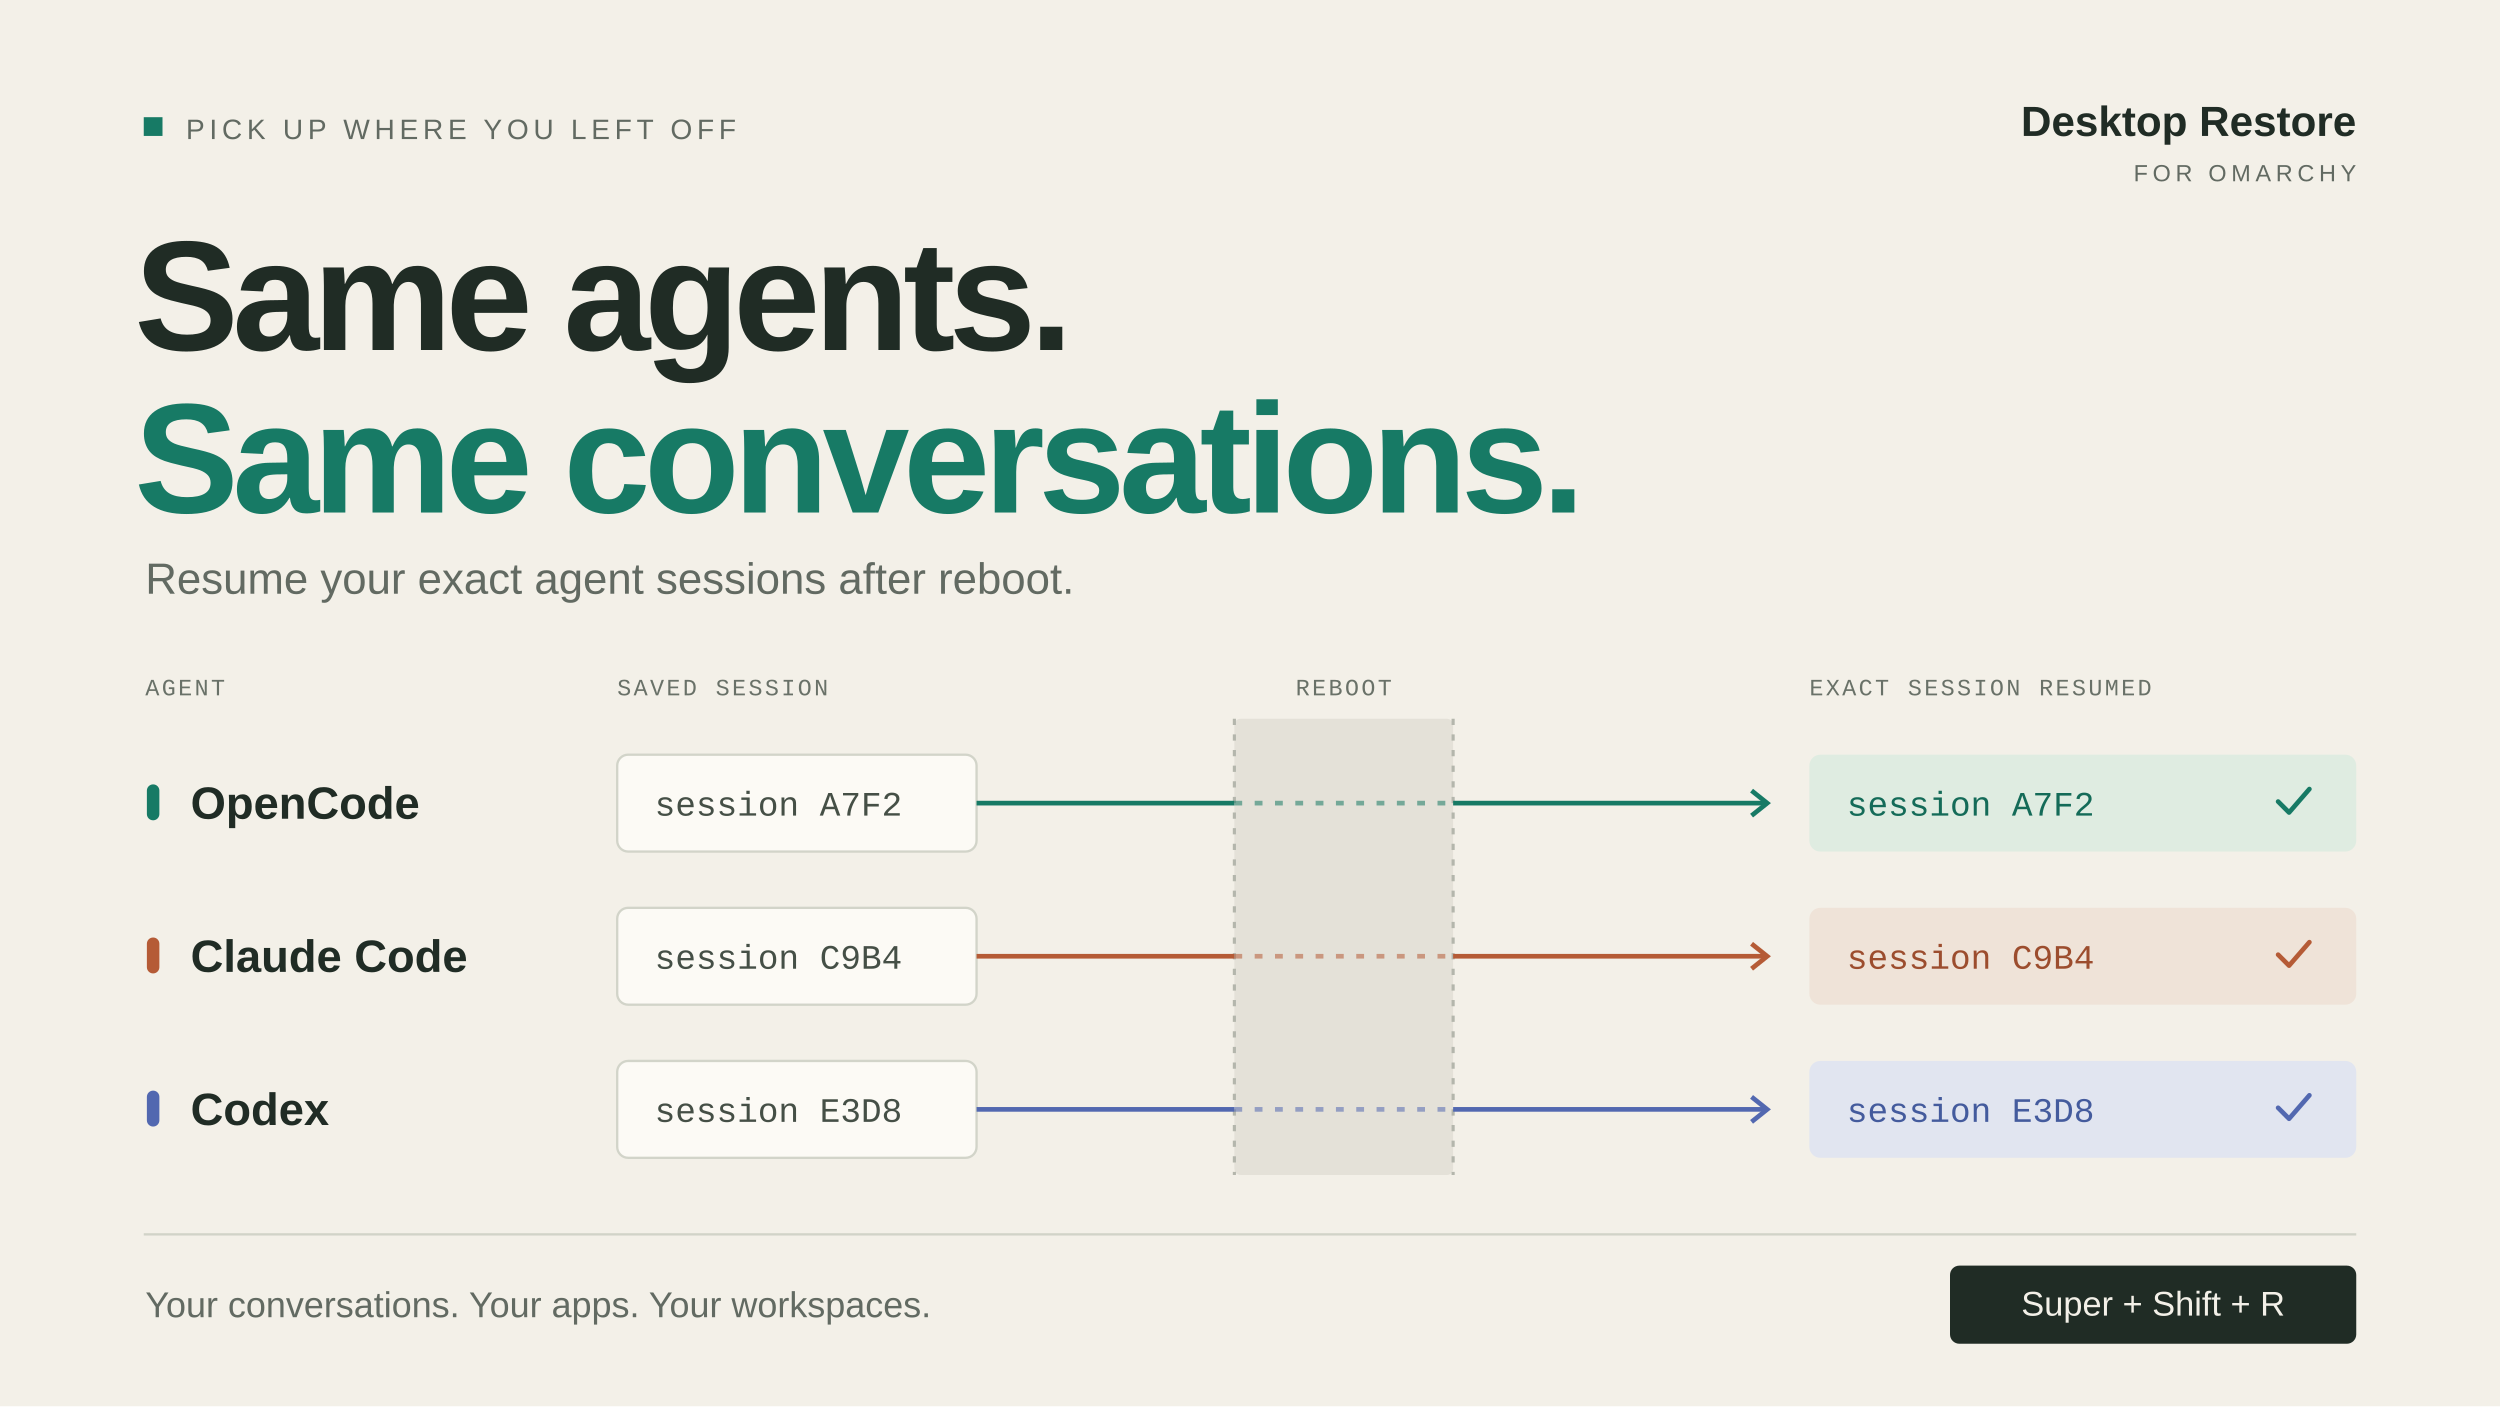
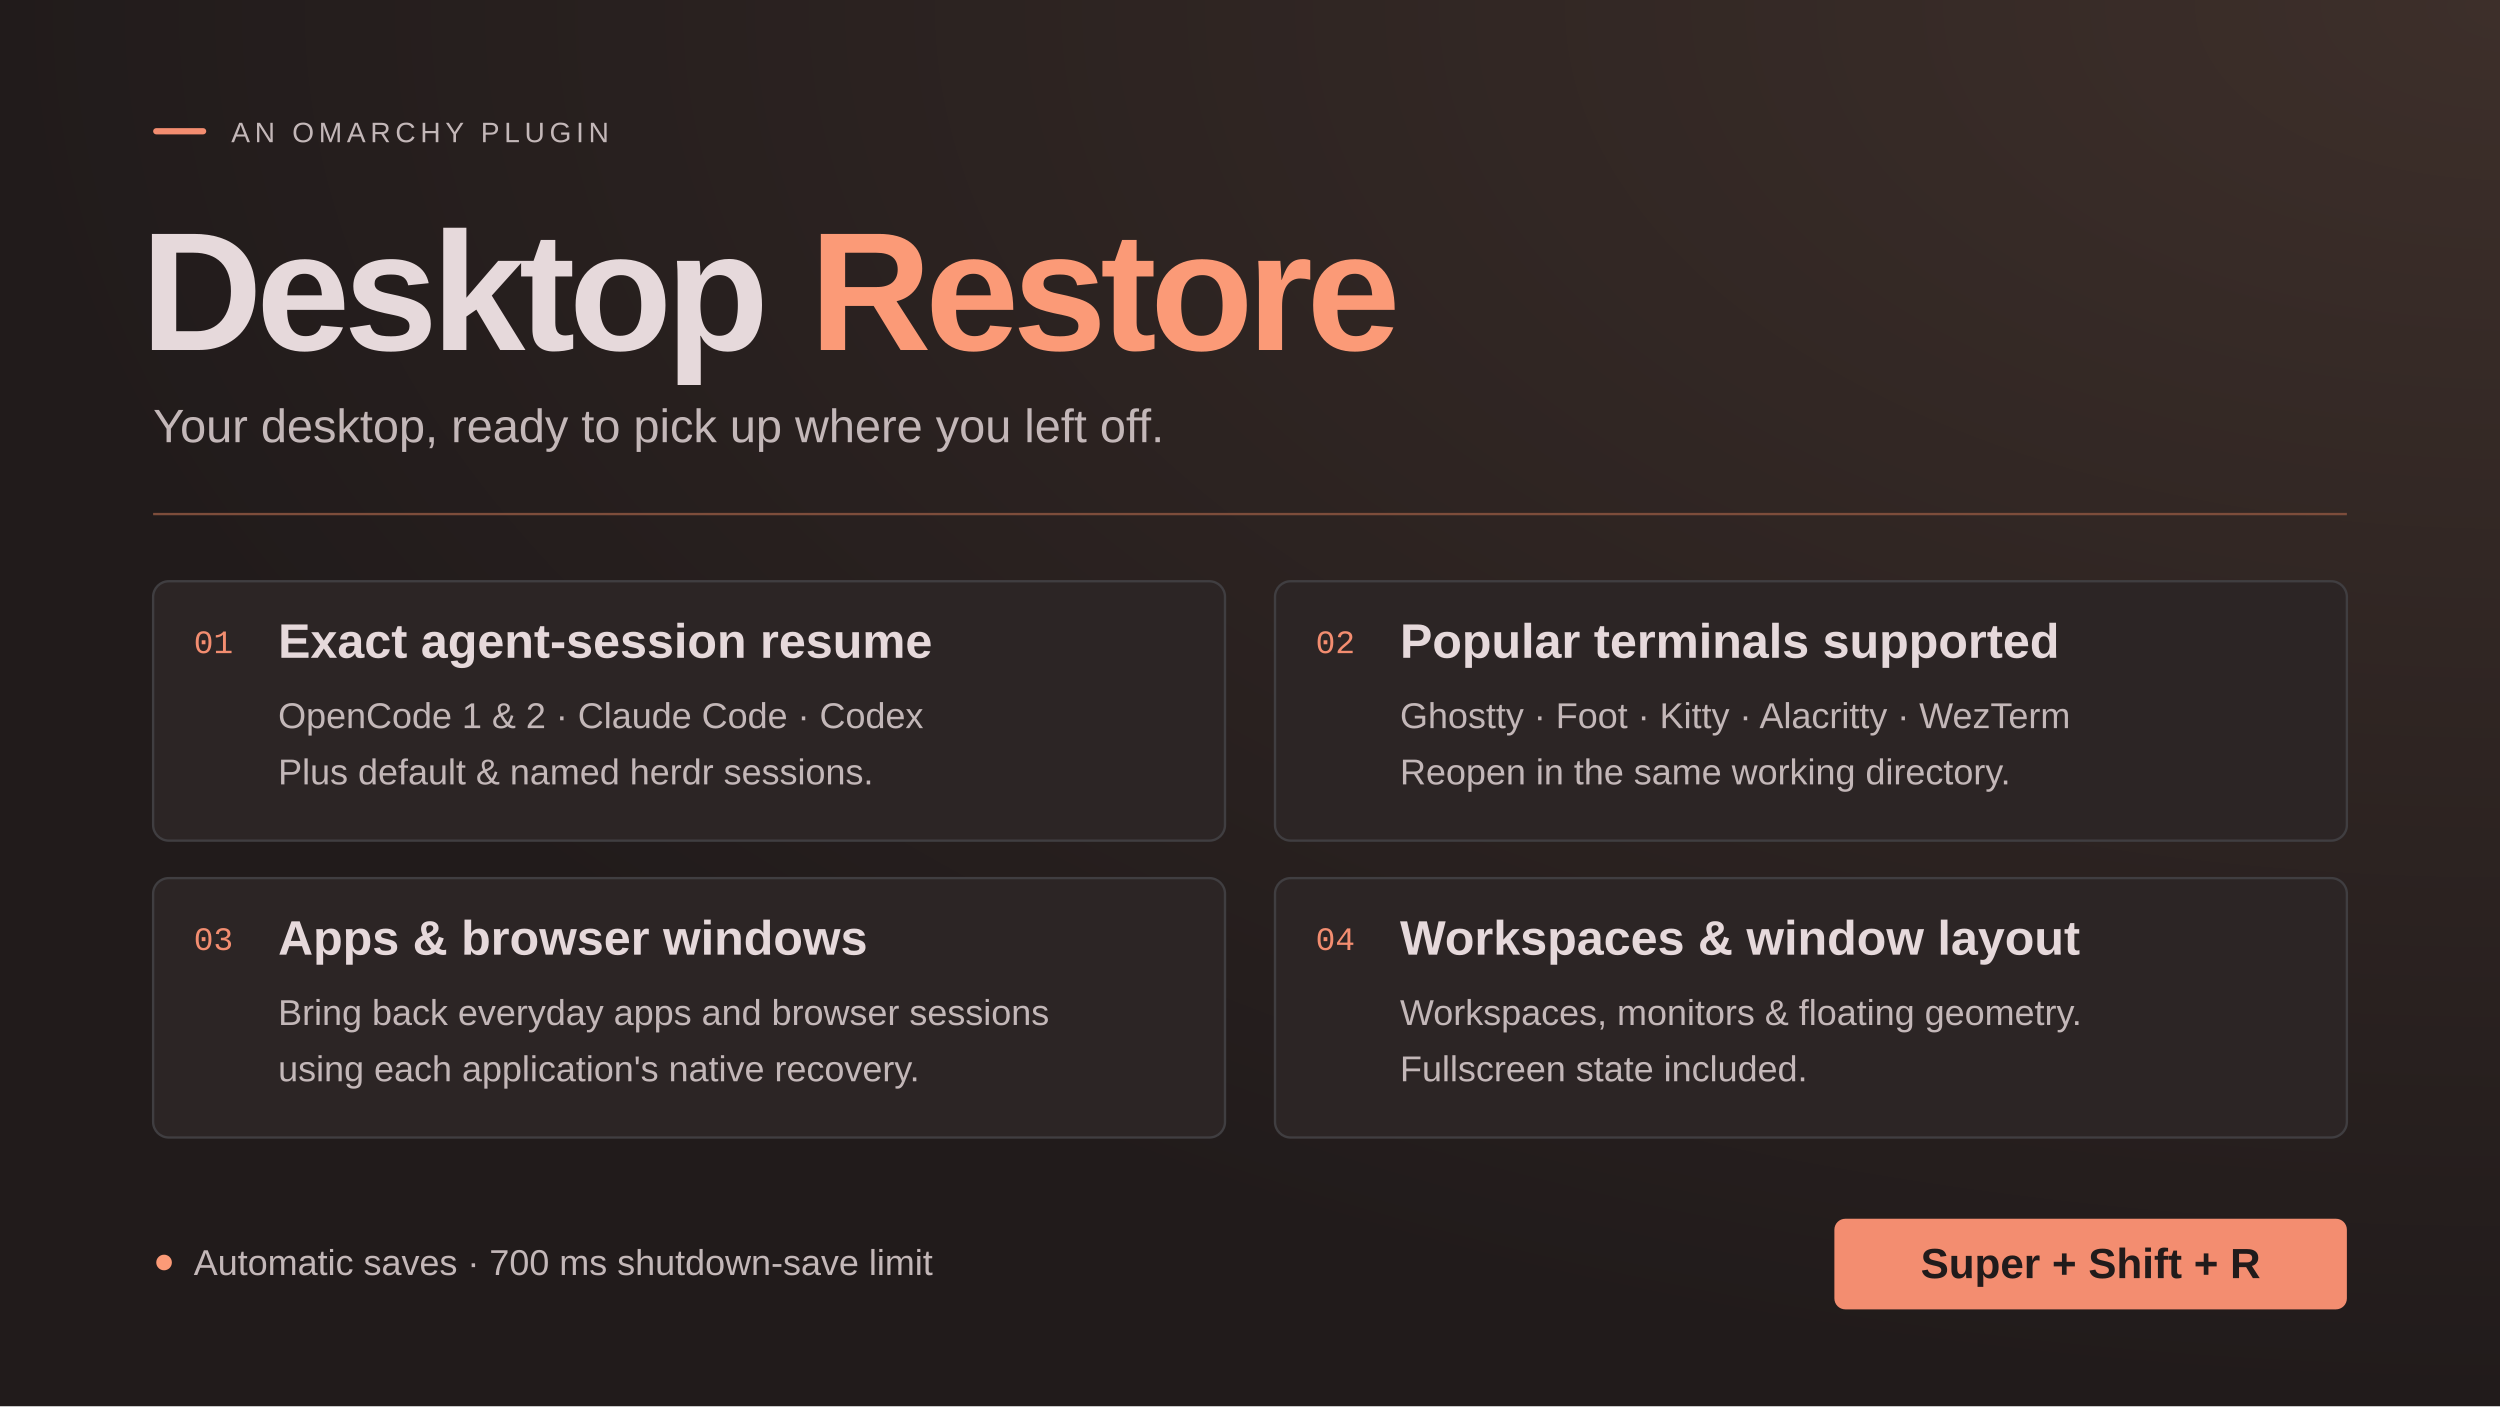
<svg xmlns="http://www.w3.org/2000/svg" width="1600" height="900" viewBox="0 0 1600 900">
-   <rect width="1600" height="900" fill="#f3f0e8" />
+   <defs>
+     <radialGradient id="coffee" cx="100%" cy="0%" r="100%">
+       <stop offset="0" stop-color="#3d2f2a" />
+       <stop offset="1" stop-color="#211b1b" />
+     </radialGradient>
+   </defs>
+   <rect width="1600" height="900" fill="url(#coffee)" />
  <g font-family="Liberation Sans, Arial, sans-serif">
-     <rect x="92" y="75" width="12" height="12" fill="#177a65" />
-     <text x="119" y="89" font-size="18" letter-spacing="3" fill="#626a62">PICK UP WHERE YOU LEFT OFF</text>
-     <text x="1508" y="87" text-anchor="end" font-size="27" font-weight="700" fill="#202c25">Desktop Restore</text>
-     <text x="1508" y="116" text-anchor="end" font-size="15" letter-spacing="3" fill="#626a62">FOR OMARCHY</text>
-     <text x="86" y="224" font-size="100" font-weight="700" letter-spacing="-4" fill="#202c25">Same agents.</text>
-     <text x="86" y="328" font-size="100" font-weight="700" letter-spacing="-4" fill="#177a65">Same conversations.</text>
-     <text x="93" y="380" font-size="28" fill="#626a62">Resume your exact agent sessions after reboot.</text>
+     <rect x="98" y="82" width="34" height="4" rx="2" fill="#f38d70" />
+     <text x="148" y="91" font-size="18" letter-spacing="3" fill="#c3b7b8">AN OMARCHY PLUGIN</text>
+     <text x="90" y="224" font-size="108" font-weight="700" letter-spacing="-4" fill="#e6d9db">Desktop <tspan fill="#fb9a77">Restore</tspan>
+     </text>
+     <text x="98" y="283" font-size="30" fill="#c3b7b8">Your desktop, ready to pick up where you left off.</text>
  </g>
-   <rect x="790" y="460" width="140" height="292" rx="4" fill="#e4e1d8" />
-   <path d="M790 460v292M930 460v292" stroke="#b4b6ac" stroke-width="2" stroke-dasharray="4 6" />
-   <g font-family="Liberation Mono, monospace" font-size="15" letter-spacing="1.5" fill="#697168">
-     <text x="93" y="445">AGENT</text>
-     <text x="395" y="445">SAVED SESSION</text>
-     <text x="860" y="445" text-anchor="middle">REBOOT</text>
-     <text x="1158" y="445">EXACT SESSION RESUMED</text>
+   <path d="M98 329H1502" stroke="#7d4d3b" stroke-width="1.5" />
+   <g fill="#2c2525" stroke="#403e41" stroke-width="1.5">
+     <rect x="98" y="372" width="686" height="166" rx="10" />
+     <rect x="816" y="372" width="686" height="166" rx="10" />
+     <rect x="98" y="562" width="686" height="166" rx="10" />
+     <rect x="816" y="562" width="686" height="166" rx="10" />
  </g>
-   <g font-family="Liberation Sans, Arial, sans-serif" font-size="29" font-weight="700" fill="#202c25">
-     <text x="122" y="524">OpenCode</text>
-     <text x="122" y="622">Claude Code</text>
-     <text x="122" y="720">Codex</text>
+   <g font-family="Liberation Mono, monospace" font-size="21" fill="#f38d70">
+     <text x="124" y="418">01</text>
+     <text x="842" y="418">02</text>
+     <text x="124" y="608">03</text>
+     <text x="842" y="608">04</text>
  </g>
-   <rect x="94" y="502" width="8" height="23" rx="4" fill="#177a65" />
-   <rect x="94" y="600" width="8" height="23" rx="4" fill="#b55b36" />
-   <rect x="94" y="698" width="8" height="23" rx="4" fill="#5268b0" />
-   <g fill="#fcfaf5" stroke="#d2d4c9" stroke-width="1.5">
-     <rect x="395" y="483" width="230" height="62" rx="7" />
-     <rect x="395" y="581" width="230" height="62" rx="7" />
-     <rect x="395" y="679" width="230" height="62" rx="7" />
+   <g font-family="Liberation Sans, Arial, sans-serif">
+     <g font-size="31" font-weight="700" fill="#e6d9db">
+       <text x="178" y="421">Exact agent-session resume</text>
+       <text x="896" y="421">Popular terminals supported</text>
+       <text x="178" y="611">Apps &amp; browser windows</text>
+       <text x="896" y="611">Workspaces &amp; window layout</text>
+     </g>
+     <g font-size="23" fill="#c3b7b8">
+       <text x="178" y="466">OpenCode 1 &amp; 2 · Claude Code · Codex</text>
+       <text x="178" y="502">Plus default &amp; named herdr sessions.</text>
+       <text x="896" y="466">Ghostty · Foot · Kitty · Alacritty · WezTerm</text>
+       <text x="896" y="502">Reopen in the same working directory.</text>
+       <text x="178" y="656">Bring back everyday apps and browser sessions</text>
+       <text x="178" y="692">using each application's native recovery.</text>
+       <text x="896" y="656">Workspaces, monitors &amp; floating geometry.</text>
+       <text x="896" y="692">Fullscreen state included.</text>
+     </g>
  </g>
-   <g font-family="Liberation Mono, monospace" font-size="22" fill="#454f46">
-     <text x="419" y="522">session A7F2</text>
-     <text x="419" y="620">session C9B4</text>
-     <text x="419" y="718">session E3D8</text>
-   </g>
-   <g fill="none" stroke-width="3">
-     <path d="M625 514H790M930 514H1131" stroke="#177a65" />
-     <path d="M625 612H790M930 612H1131" stroke="#b55b36" />
-     <path d="M625 710H790M930 710H1131" stroke="#5268b0" />
-     <g stroke-dasharray="5 8" opacity="0.55">
-       <path d="M790 514H930" stroke="#177a65" />
-       <path d="M790 612H930" stroke="#b55b36" />
-       <path d="M790 710H930" stroke="#5268b0" />
-     </g>
-     <path d="M1121 506l10 8-10 8" stroke="#177a65" />
-     <path d="M1121 604l10 8-10 8" stroke="#b55b36" />
-     <path d="M1121 702l10 8-10 8" stroke="#5268b0" />
-   </g>
-   <rect x="1158" y="483" width="350" height="62" rx="7" fill="#dfece1" />
-   <rect x="1158" y="581" width="350" height="62" rx="7" fill="#efe3d8" />
-   <rect x="1158" y="679" width="350" height="62" rx="7" fill="#e1e5f0" />
-   <g font-family="Liberation Mono, monospace" font-size="22">
-     <text x="1182" y="522" fill="#146b58">session A7F2</text>
-     <text x="1182" y="620" fill="#9c4d2e">session C9B4</text>
-     <text x="1182" y="718" fill="#445b9d">session E3D8</text>
-   </g>
-   <g fill="none" stroke-width="3" stroke-linecap="round" stroke-linejoin="round">
-     <path d="M1458 513l7 7 13-15" stroke="#177a65" />
-     <path d="M1458 611l7 7 13-15" stroke="#b55b36" />
-     <path d="M1458 709l7 7 13-15" stroke="#5268b0" />
-   </g>
-   <path d="M92 790H1508" stroke="#d1d3c8" stroke-width="1.5" />
  <g font-family="Liberation Sans, Arial, sans-serif">
-     <text x="93" y="843" font-size="23" fill="#626a62">Your conversations. Your apps. Your workspaces.</text>
-     <rect x="1248" y="810" width="260" height="50" rx="6" fill="#202c25" />
-     <text x="1378" y="842" text-anchor="middle" font-size="22" fill="#f3f0e8">Super + Shift + R</text>
+     <circle cx="105" cy="808" r="5" fill="#fb9a77" />
+     <text x="124" y="816" font-size="23" fill="#c3b7b8">Automatic saves · 700 ms shutdown-save limit</text>
+     <rect x="1174" y="780" width="328" height="58" rx="7" fill="#f38d70" />
+     <text x="1338" y="818" text-anchor="middle" font-size="27" font-weight="700" fill="#211b1b">Super + Shift + R</text>
  </g>
</svg>
